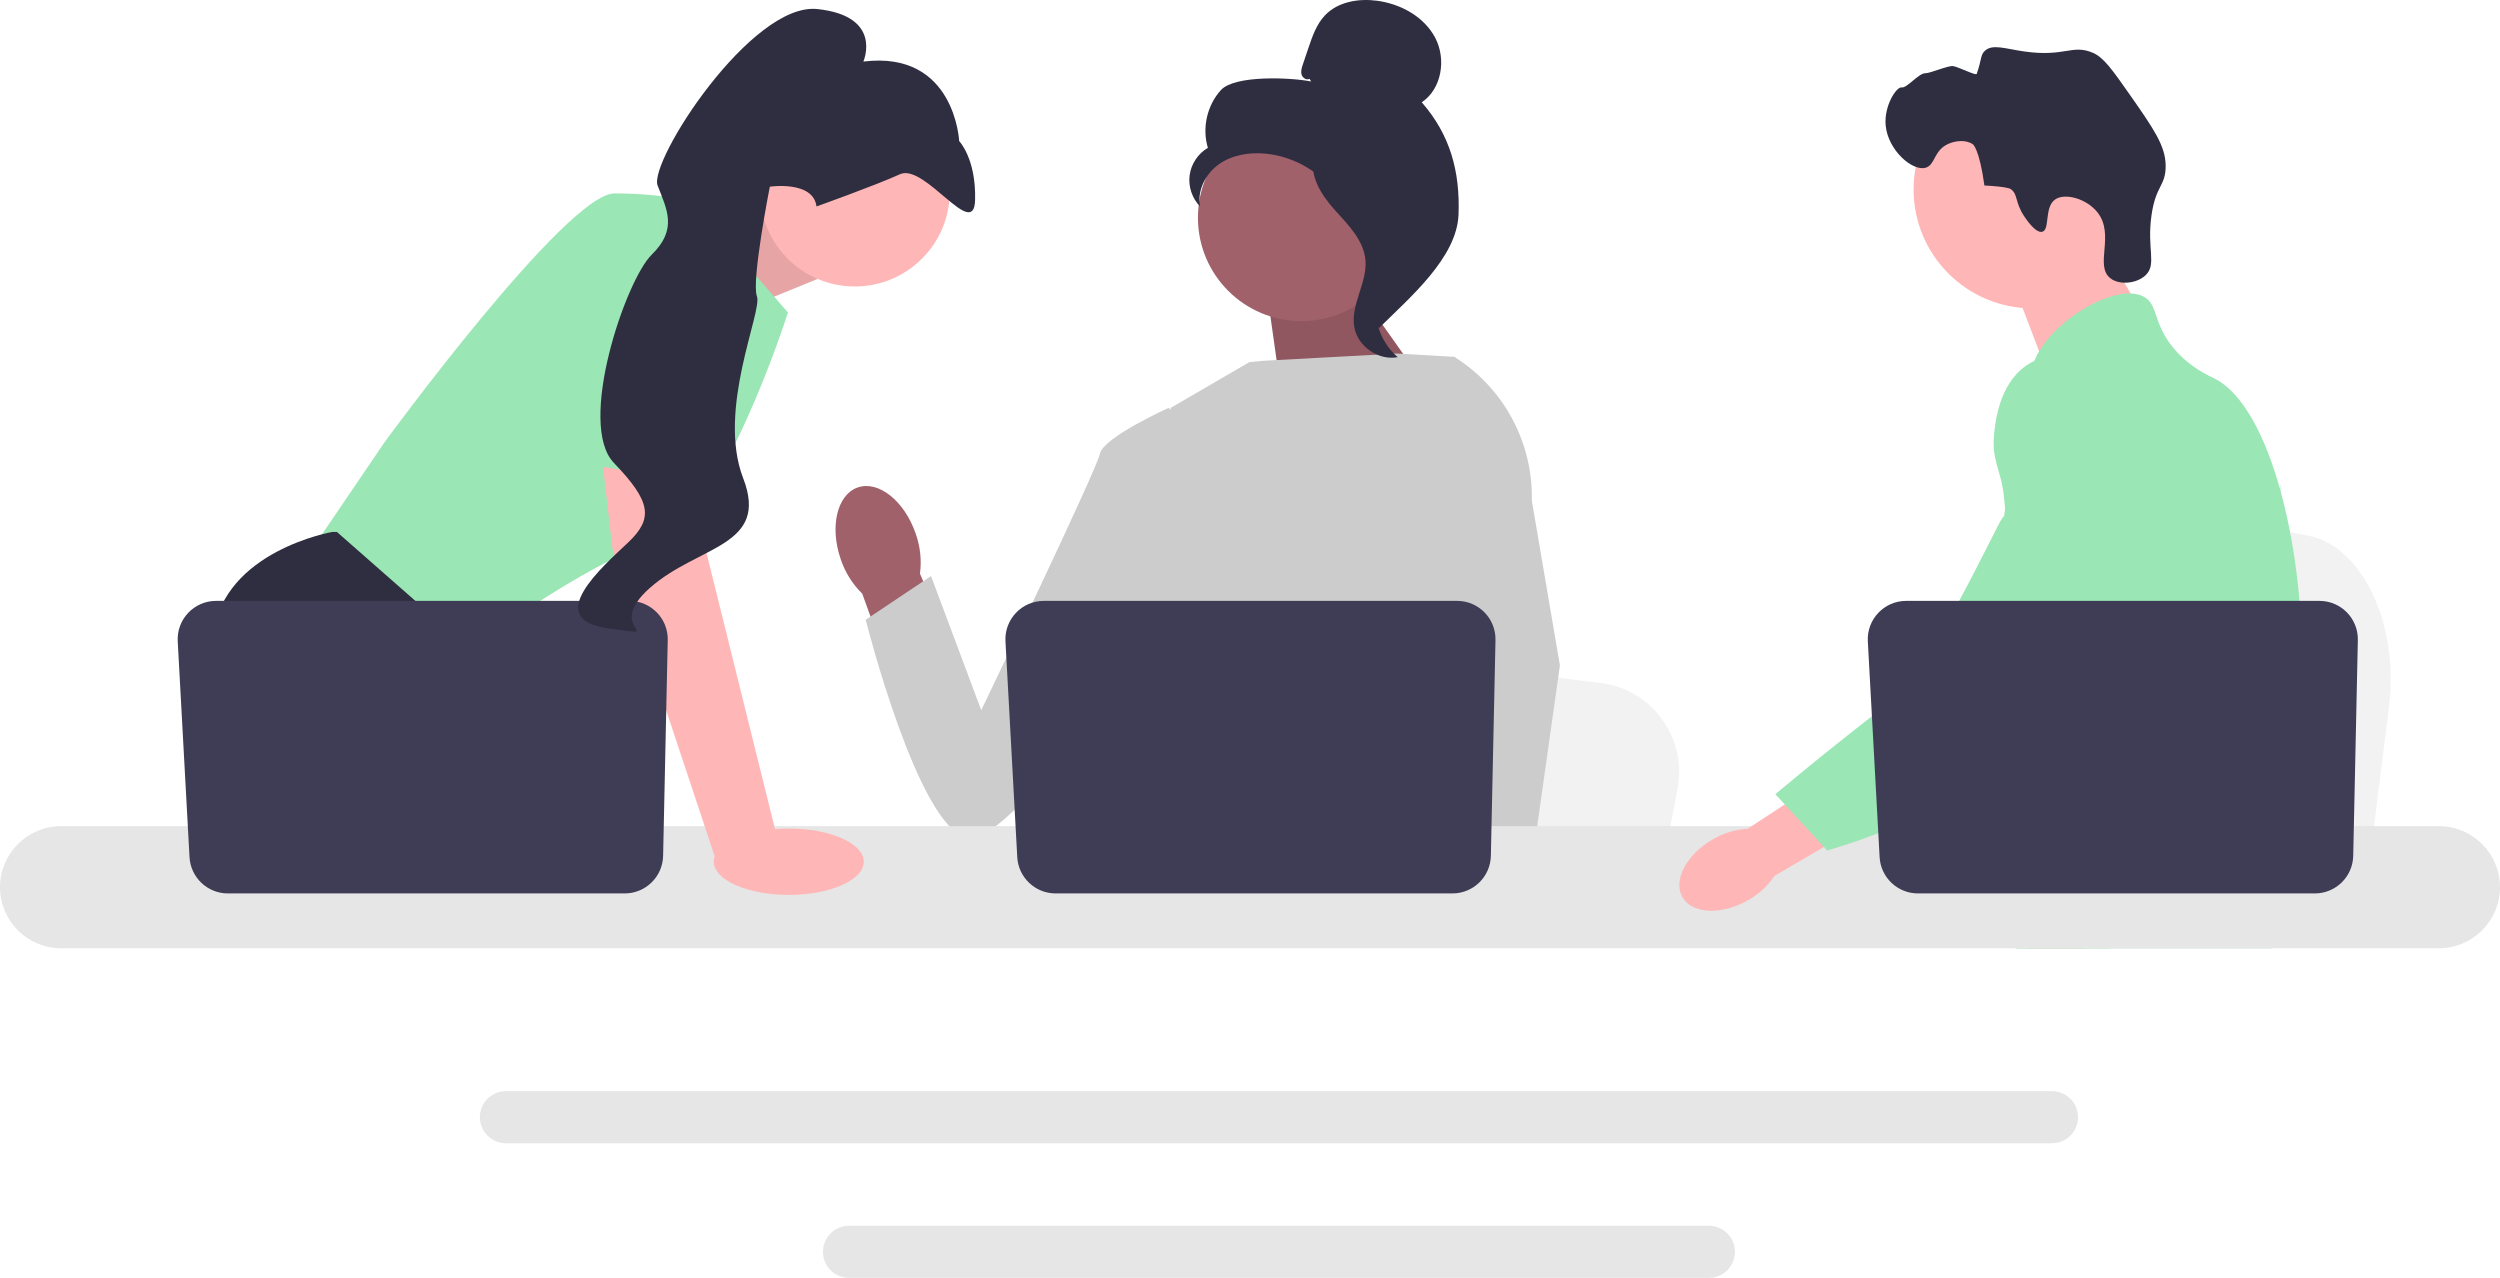
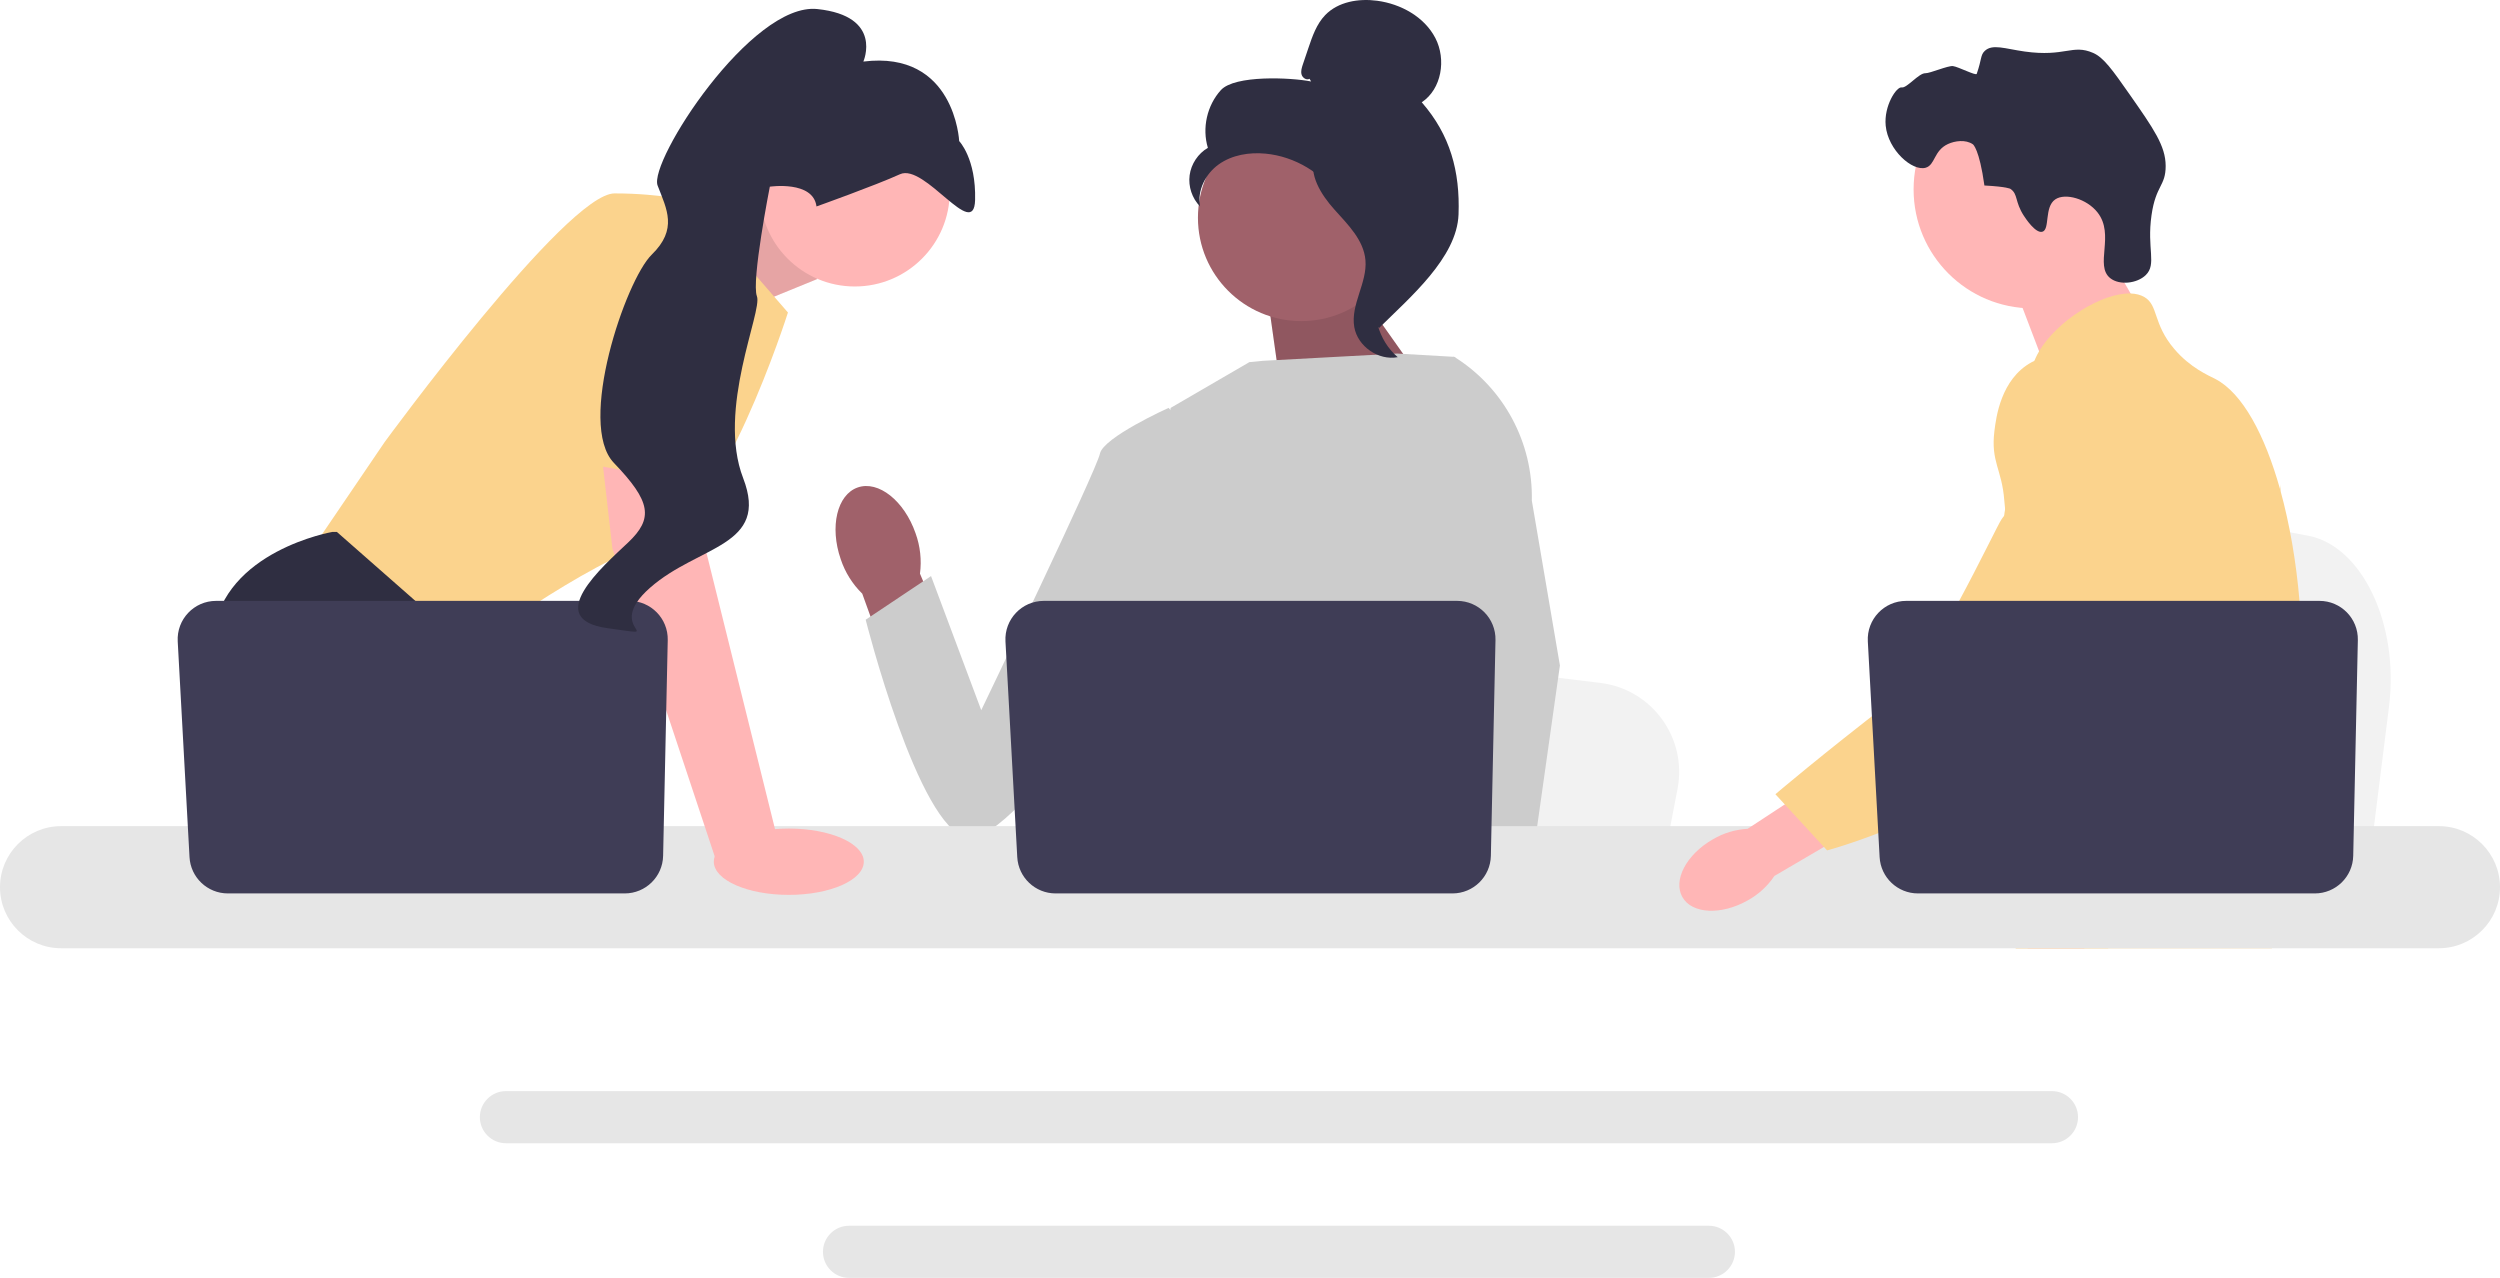
<svg xmlns="http://www.w3.org/2000/svg" width="866.81" height="443.068" viewBox="0 0 866.81 443.068">
  <path d="M828.335,244.952l-2.715,21.622-6.739,53.704h-135.383c1.057-12.037,2.502-29.362,4.046-48.065,.152-1.868,.312-3.748,.464-5.639,3.872-47.014,8.108-100.216,8.108-100.216l17.799,3.316,34.532,6.421,14.071,2.615,37.681,7.017c18.787,3.491,31.71,30.693,28.135,59.226Z" fill="#f2f2f2" />
  <polygon points="725.93 79.358 742.579 108.492 710.58 131.169 696.93 95.358 725.93 79.358" fill="#ffb6b6" />
  <circle cx="704.735" cy="65.675" r="41.244" fill="#ffb6b6" />
  <path d="M701.774,74.896c-3.275-4.984-1.99-7.591-4.731-9.423-0-0-1.103-.737-8.999-1.157h0c-1.768-12.724-3.975-14.267-3.975-14.267-2.543-1.778-6.318-1.201-8.666-.113-4.966,2.3-4.391,7.269-7.735,8.22-4.619,1.314-13.024-6.092-13.852-14.569-.675-6.915,3.78-13.631,5.547-13.276,1.752,.352,5.947-5.003,8.212-4.92,1.547,.056,7.867-2.691,9.567-2.476,1.857,.235,7.978,3.429,8.234,2.699,1.773-5.072,1.252-6.479,2.756-7.93,2.665-2.571,7.026-.781,13.866,.181,14.074,1.978,16.531-2.663,23.743,.483,3.644,1.589,6.692,5.874,12.641,14.38,8.319,11.895,12.479,17.842,12.506,24.779,.027,7.074-3.398,6.625-4.903,17.098-1.675,11.658,1.884,16.989-2.004,20.777-3.005,2.927-9.113,3.622-12.322,1.053-5.494-4.399,1.696-15.012-4.384-22.767-3.732-4.76-11.238-6.878-14.676-4.525-3.888,2.66-1.746,10.469-4.48,11.21-2.341,.634-5.772-4.588-6.343-5.457Z" fill="#2f2e41" />
-   <path d="M797.85,237.338c-1.15,19.67-5.72,25.88-7.32,49.11-.35,5.1-.56,11.02-.56,18.08,0,1.8,.01,3.54,.01,5.24,0,3.62-.069,7.04-.49,10.51-.319,2.77-.869,5.56-1.779,8.5h-88.83c-.01-.02-.01-.04-.021-.06-.52-2.26-.85-4.42-1.1-6.49-.08-.66-.15-1.31-.21-1.95-.08-.75-.15-1.49-.22-2.22-.271-2.91-.54-5.66-1.181-8.29-.859-3.63-2.42-7.05-5.62-10.35-1.31-1.35-2.619-2.4-3.899-3.32-.25-.17-.49-.34-.74-.51-3.54-2.43-6.89-4.18-9.79-9.14-.05-.07-.09-.15-.13-.22-.5-.87-1.8-3.15-2.74-6.19-.99-3.16-1.59-7.13-.51-11.19,2.57-9.62,12.09-10.58,19.87-20.3,.84-1.05,1.67-2.21,2.46-3.5,3.52-5.72,4.47-10.76,5.59-16.75,.18-.97,.34-1.93,.47-2.86,.101-.7,.19-1.39,.261-2.07,.619-5.71,.319-10.63-.41-15.03-2.38-14.41-9.4-23.33-4.44-36.26,1.561-4.06,3.771-7.11,6-9.72,4.72-5.53,9.57-9.12,8.73-16.26-.851-7.2-6.311-8.19-6.92-14.48-.311-3.18,.729-6.53,2.68-9.82v-.01c6.24-10.59,21.82-20.34,31.72-20.03,1.83,.05,3.45,.46,4.8,1.25,4.891,2.88,2.851,9.17,10.341,17.99,5.569,6.55,11.869,9.17,14.26,10.41,9.47,4.94,17.17,19.51,22.399,38.14,.04,.14,.08,.28,.12,.43,3.23,11.67,5.511,24.92,6.641,38.36,.479,5.69,.76,11.41,.819,17.07,.051,4.52-.05,8.44-.26,11.93Z" fill="#9ae6b4" />
+   <path d="M797.85,237.338c-1.15,19.67-5.72,25.88-7.32,49.11-.35,5.1-.56,11.02-.56,18.08,0,1.8,.01,3.54,.01,5.24,0,3.62-.069,7.04-.49,10.51-.319,2.77-.869,5.56-1.779,8.5h-88.83c-.01-.02-.01-.04-.021-.06-.52-2.26-.85-4.42-1.1-6.49-.08-.66-.15-1.31-.21-1.95-.08-.75-.15-1.49-.22-2.22-.271-2.91-.54-5.66-1.181-8.29-.859-3.63-2.42-7.05-5.62-10.35-1.31-1.35-2.619-2.4-3.899-3.32-.25-.17-.49-.34-.74-.51-3.54-2.43-6.89-4.18-9.79-9.14-.05-.07-.09-.15-.13-.22-.5-.87-1.8-3.15-2.74-6.19-.99-3.16-1.59-7.13-.51-11.19,2.57-9.62,12.09-10.58,19.87-20.3,.84-1.05,1.67-2.21,2.46-3.5,3.52-5.72,4.47-10.76,5.59-16.75,.18-.97,.34-1.93,.47-2.86,.101-.7,.19-1.39,.261-2.07,.619-5.71,.319-10.63-.41-15.03-2.38-14.41-9.4-23.33-4.44-36.26,1.561-4.06,3.771-7.11,6-9.72,4.72-5.53,9.57-9.12,8.73-16.26-.851-7.2-6.311-8.19-6.92-14.48-.311-3.18,.729-6.53,2.68-9.82v-.01c6.24-10.59,21.82-20.34,31.72-20.03,1.83,.05,3.45,.46,4.8,1.25,4.891,2.88,2.851,9.17,10.341,17.99,5.569,6.55,11.869,9.17,14.26,10.41,9.47,4.94,17.17,19.51,22.399,38.14,.04,.14,.08,.28,.12,.43,3.23,11.67,5.511,24.92,6.641,38.36,.479,5.69,.76,11.41,.819,17.07,.051,4.52-.05,8.44-.26,11.93Z" fill="#FBD38D" />
  <g>
    <polygon points="731.331 304.728 729.52 309.768 728.38 312.927 725.74 320.278 722.68 328.778 703.01 328.778 706.31 320.278 707.84 316.318 710.38 309.768 714.64 298.768 731.331 304.728" fill="#ffb6b6" />
-     <path d="M790.84,167.827c-.05,.65-.12,1.37-.19,2.15-.779,7.94-2.62,22.15-5.31,38.36-1.42,8.55-3.08,17.66-4.95,26.71-4.02,19.53-9.02,38.76-14.67,51.4-1.01,2.28-2.05,4.34-3.11,6.16-.81,1.39-1.66,2.76-2.55,4.11-2.88,4.43-6.11,8.63-9.46,12.55-.13,.17-.28,.33-.43,.5-.54,.64-1.101,1.27-1.66,1.9-2.74,3.09-5.54,5.97-8.25,8.61-3.3,3.22-6.48,6.07-9.33,8.5h-31.94l-.13-.06-4.6-2.04s1.31-1.54,3.5-4.45c.45-.59,.93-1.24,1.45-1.95,.64-.87,1.33-1.83,2.069-2.87,1.54-2.18,3.29-4.74,5.17-7.64,3.641-5.61,7.79-12.51,11.98-20.5,.48-.93,.97-1.87,1.46-2.82,.01-.03,.03-.06,.04-.09,.83-1.62,1.65-3.29,2.47-4.99,6.95-14.46,8.94-26.46,9.511-30.35,.8-5.5,1.909-13.19,1.609-21.65-.2-5.58-1.01-11.48-2.939-17.34v-.01c-.4-1.23-.851-2.46-1.36-3.68-.91-2.19-1.99-4.35-3.271-6.48-5.649-9.38-10.239-9.77-13.89-19.99-1.08-3.03-3.53-9.87-2.78-17.09v-.01c.091-.89,.24-1.79,.44-2.69v-.01c.05-.25,.12-.51,.19-.76,.569-2.21,1.51-4.4,2.939-6.48,2.79-4.04,6.6-6.44,10.01-7.87l.011-.01c3.939-1.64,7.34-1.99,8-2.05,14.609-1.3,25.939,10.98,32.13,17.69,2.39,2.59,4.58,4.76,6.58,6.53,15.569,13.9,19.84,5.02,20.949,.43,.17-.71,.261-1.32,.311-1.72Z" fill="#9ae6b4" />
-     <path d="M790.89,167.308c0,.05-.01,.22-.05,.5,.02-.15,.03-.3,.04-.44,0-.03,0-.05,.01-.06Z" fill="#9ae6b4" />
+     <path d="M790.84,167.827c-.05,.65-.12,1.37-.19,2.15-.779,7.94-2.62,22.15-5.31,38.36-1.42,8.55-3.08,17.66-4.95,26.71-4.02,19.53-9.02,38.76-14.67,51.4-1.01,2.28-2.05,4.34-3.11,6.16-.81,1.39-1.66,2.76-2.55,4.11-2.88,4.43-6.11,8.63-9.46,12.55-.13,.17-.28,.33-.43,.5-.54,.64-1.101,1.27-1.66,1.9-2.74,3.09-5.54,5.97-8.25,8.61-3.3,3.22-6.48,6.07-9.33,8.5h-31.94l-.13-.06-4.6-2.04s1.31-1.54,3.5-4.45c.45-.59,.93-1.24,1.45-1.95,.64-.87,1.33-1.83,2.069-2.87,1.54-2.18,3.29-4.74,5.17-7.64,3.641-5.61,7.79-12.51,11.98-20.5,.48-.93,.97-1.87,1.46-2.82,.01-.03,.03-.06,.04-.09,.83-1.62,1.65-3.29,2.47-4.99,6.95-14.46,8.94-26.46,9.511-30.35,.8-5.5,1.909-13.19,1.609-21.65-.2-5.58-1.01-11.48-2.939-17.34v-.01c-.4-1.23-.851-2.46-1.36-3.68-.91-2.19-1.99-4.35-3.271-6.48-5.649-9.38-10.239-9.77-13.89-19.99-1.08-3.03-3.53-9.87-2.78-17.09v-.01c.091-.89,.24-1.79,.44-2.69v-.01c.05-.25,.12-.51,.19-.76,.569-2.21,1.51-4.4,2.939-6.48,2.79-4.04,6.6-6.44,10.01-7.87l.011-.01c3.939-1.64,7.34-1.99,8-2.05,14.609-1.3,25.939,10.98,32.13,17.69,2.39,2.59,4.58,4.76,6.58,6.53,15.569,13.9,19.84,5.02,20.949,.43,.17-.71,.261-1.32,.311-1.72Z" fill="#FBD38D" />
+     <path d="M790.89,167.308c0,.05-.01,.22-.05,.5,.02-.15,.03-.3,.04-.44,0-.03,0-.05,.01-.06Z" fill="#FBD38D" />
  </g>
  <path d="M711.47,378.318H175.42c-4.98,0-9.04,4.05-9.04,9.03,0,4.99,4.06,9.04,9.04,9.04H711.47c4.979,0,9.03-4.05,9.03-9.04,0-4.98-4.051-9.03-9.03-9.03Z" fill="#e6e6e6" />
  <path d="M592.51,424.998H294.37c-4.98,0-9.03,4.05-9.03,9.03s4.05,9.04,9.03,9.04h298.14c4.98,0,9.04-4.06,9.04-9.04s-4.06-9.03-9.04-9.03Z" fill="#e6e6e6" />
  <polygon points="235.069 81.275 268.853 67.057 283.344 96.762 247.842 111.253 235.069 81.275" fill="#ffb6b6" />
  <polygon points="235.069 81.275 268.853 67.057 283.344 96.762 247.842 111.253 235.069 81.275" opacity=".1" />
-   <path d="M239.872,69.955l33.328,38.4s-23.185,73.177-46.369,79.698-65.932,38.4-65.932,38.4l-53.615-34.777,26.083-38.4s63.034-86.218,79.698-86.218c16.664,0,26.807,2.898,26.807,2.898Z" fill="#9ae6b4" />
+   <path d="M239.872,69.955l33.328,38.4s-23.185,73.177-46.369,79.698-65.932,38.4-65.932,38.4l-53.615-34.777,26.083-38.4s63.034-86.218,79.698-86.218c16.664,0,26.807,2.898,26.807,2.898Z" fill="#FBD38D" />
  <path d="M194.843,320.278H117.261l-4.905-6.557-20.026-26.771-4.608-6.158s-17.389-31.879-13.766-60.86c3.623-28.981,41.298-35.502,41.298-35.502h1.55l46.123,40.53-2.753,37.719,14.606,24.272,20.062,33.328Z" fill="#2f2e41" />
  <polygon points="133.15 320.278 112.356 320.278 112.356 289.486 133.15 320.278" fill="#2f2e41" />
  <path d="M581.644,273.532l-2.587,13.418-6.419,33.328h-128.958c1.007-7.47,2.384-18.222,3.854-29.829,.145-1.159,.297-2.326,.442-3.499,3.688-29.177,7.723-62.193,7.723-62.193l16.954,2.058,32.893,3.985,13.404,1.623,35.893,4.354c17.896,2.166,30.205,19.048,26.8,36.755Z" fill="#f2f2f2" />
  <path d="M764.144,320.278h-69.945c1.065-1.253,1.666-1.978,1.666-1.978l20.968-3.463,43.203-7.129s1.971,5.093,4.108,12.571Z" fill="#2f2e41" />
  <polygon points="467.455 95.766 497.873 138.784 444.814 140.369 439.119 99.942 467.455 95.766" fill="#a0616a" />
  <polygon points="467.455 95.766 497.873 138.784 444.814 140.369 439.119 99.942 467.455 95.766" opacity=".1" />
  <path id="uuid-ae755ff6-bb09-410e-86b1-7d1b81a37005-89" d="M317.446,184.896c-3.903-11.259-12.876-18.372-20.041-15.887-7.165,2.485-9.808,13.625-5.902,24.888,1.499,4.52,4.058,8.616,7.464,11.945l17.14,47.497,22.117-8.518-19.245-45.919c.615-4.724,.089-9.526-1.533-14.005Z" fill="#a0616a" />
  <path d="M523.347,162.977l-.042,43.841-4.079,16.193-8.39,33.306-6.108,30.633-4.55,22.822-1.623,8.151c-1.224,.819-2.442,1.601-3.659,2.355h-105.976c-6.021-3.615-9.39-6.427-9.39-6.427,0,0,1.666-1.565,3.572-4.079,3.217-4.246,7.108-11.201,4.724-17.845-.5-1.391-.63-3.086-.478-4.977,.971-12.476,14.056-33.574,14.056-33.574l-2.71-31.314-1.188-13.722,8.378-66.91,27.307-15.874,4.714-.456,46.536-2.514,19.234,1.108,.877,.239,18.794,39.045Z" fill="#ccc" />
  <g>
    <polygon points="525.414 320.278 502.229 320.278 501.208 309.772 501.186 309.562 507.75 309.113 524.827 307.947 525.124 314.235 525.356 319.061 525.414 320.278" fill="#ffb6b6" />
    <path d="M531.121,173.576l9.739,57.143-7.948,56.23-1.239,8.752-2.188,15.454-.674,4.753,.022,.514,.167,3.855h-27.532l-1.014-10.506-.087-.942-2.072-21.518-.036-.362-4.398-45.63,8.622-32.98,.638-2.427v-.007l3.751-56.469-2.905-25.663-.029-.239c.058,.036,.109,.073,.167,.109,.152,.094,.304,.188,.449,.29,16.925,10.737,27.01,29.575,26.568,49.644Z" fill="#ccc" />
  </g>
  <path d="M415.748,152.379l-10.587-10.951s-22.664,10.218-23.794,15.886c-1.13,5.669-41.146,88.926-41.146,88.926l-17.41-46.499-22.662,15.13s18.184,72.192,35.19,75.581,74.002-85.446,74.002-85.446l6.408-52.628Z" fill="#ccc" />
  <path d="M845.64,286.447H21.16c-11.67,0-21.16,9.5-21.16,21.17s9.49,21.16,21.16,21.16H845.64c11.67,0,21.17-9.49,21.17-21.16s-9.5-21.17-21.17-21.17Z" fill="#e6e6e6" />
  <path d="M518.522,221.94l-1.603,74.802c-.155,7.241-6.07,13.03-13.312,13.03h-137.603c-7.071,0-12.91-5.528-13.296-12.589l-4.089-74.802c-.417-7.628,5.656-14.042,13.296-14.042h143.295c7.466,0,13.472,6.137,13.312,13.601Z" fill="#3f3d56" />
  <circle cx="296.385" cy="66.41" r="32.922" fill="#ffb6b6" />
  <polygon points="241.321 152.551 244.944 191.675 269.578 290.935 248.296 298.394 212.34 190.226 207.374 146.755 241.321 152.551" fill="#ffb6b6" />
  <path d="M231.522,221.94l-1.603,74.802c-.155,7.241-6.07,13.03-13.312,13.03H79.004c-7.071,0-12.91-5.528-13.296-12.589l-4.089-74.802c-.417-7.628,5.656-14.042,13.296-14.042H218.21c7.466,0,13.472,6.137,13.312,13.601Z" fill="#3f3d56" />
  <ellipse cx="273.5" cy="298.778" rx="26" ry="11.5" fill="#ffb6b6" />
-   <path d="M190.242,158.532l14.853-79.158s41.298-5.796,42.747,7.97-1.035,81.042-1.035,81.042l-56.564-9.853Z" fill="#9ae6b4" />
+   <path d="M190.242,158.532l14.853-79.158s41.298-5.796,42.747,7.97-1.035,81.042-1.035,81.042l-56.564-9.853Z" fill="#FBD38D" />
  <path d="M283.095,71.586s20.365-7.268,28.956-11.179c8.591-3.911,25.657,23.366,26.037,8.96,.38-14.406-5.518-20.447-5.518-20.447,0,0-1.473-31.515-33.223-27.575,0,0,6.984-15.767-15.941-18.205-22.925-2.438-58.589,52.921-55.395,61.194,3.194,8.273,7.023,15.113-2.039,23.959-9.062,8.846-26.03,58.769-13.12,72.203,12.91,13.434,13.758,19.264,4.912,27.621-8.846,8.358-29.754,26.53-7.147,29.685,22.607,3.155-2.068,.799,14.786-14.026,16.854-14.825,41.447-14.219,32.265-38.005-9.183-23.785,6.771-57.869,4.775-63.04-1.996-5.171,4.473-38.005,4.473-38.005,0,0,15.055-2.212,16.181,6.86Z" fill="#2f2e41" />
  <g>
    <circle cx="451.191" cy="75.499" r="35.838" fill="#a0616a" />
    <path d="M454.051,27.317c-1.037,.605-2.426-.311-2.759-1.464-.333-1.154,.055-2.379,.439-3.516l1.934-5.727c1.371-4.062,2.827-8.266,5.797-11.357,4.483-4.666,11.607-5.853,18.02-4.993,8.236,1.104,16.362,5.564,20.191,12.939,3.829,7.375,2.199,17.665-4.72,22.266,9.862,11.303,13.3,23.901,12.757,38.892-.543,14.991-16.879,28.788-27.533,39.348-2.379-1.442-4.542-8.201-3.234-10.656,1.308-2.455-.566-5.3,1.054-7.561,1.62-2.262,2.976,1.34,1.338-.909-1.034-1.419,3.001-4.684,1.464-5.533-7.432-4.108-9.903-13.371-14.571-20.465-5.63-8.556-15.265-14.35-25.462-15.312-5.617-.53-11.55,.43-16.154,3.691-4.604,3.261-7.585,9.089-6.517,14.629-2.765-2.808-4.141-6.922-3.622-10.828,.519-3.906,2.922-7.518,6.325-9.506-2.069-6.841-.297-14.711,4.505-20.005,4.802-5.294,24.28-4.392,31.291-2.999l-.542-.93Z" fill="#2f2e41" />
    <path d="M455.14,53.475c9.285,1.002,15.989,9.045,21.65,16.473,3.263,4.281,6.681,9.009,6.599,14.391-.083,5.441-3.721,10.109-5.46,15.265-2.842,8.429-.072,18.457,6.693,24.233-6.685,1.269-13.911-3.744-15.065-10.449-1.343-7.806,4.574-15.34,3.873-23.23-.617-6.951-6.095-12.301-10.752-17.498-4.657-5.197-9.03-12.094-6.888-18.735l-.65-.45Z" fill="#2f2e41" />
  </g>
  <g>
    <path id="uuid-aec20554-f6ec-4c5b-9d97-717cd04239bf-90" d="M593.947,290.977c-9.197,5.231-13.952,14.216-10.623,20.069,3.33,5.852,13.483,6.355,22.683,1.121,3.703-2.04,6.864-4.938,9.218-8.45l38.687-22.656-11.019-17.928-36.969,24.238c-4.223,.228-8.331,1.465-11.978,3.607Z" fill="#ffb6b6" />
-     <path d="M724.935,124.841c-1.156-.458-11.3-4.3-20.561,.772-10.638,5.826-12.281,19.126-12.858,23.791-1.331,10.776,2.591,13.191,3.419,24.101,1.549,20.41,5.633-2.874-.889,6.442-2.258,3.225-25.317,53.198-38.034,62.986-24.733,19.037-40.439,32.444-40.439,32.444l17.93,19.477s28.333-7.549,53.376-23.81c25.688-16.68,38.532-25.02,48.469-41.335,.856-1.405,21.331-36.176,10.335-74.624-2.508-8.77-7.104-24.839-20.747-30.245Z" fill="#9ae6b4" />
+     <path d="M724.935,124.841c-1.156-.458-11.3-4.3-20.561,.772-10.638,5.826-12.281,19.126-12.858,23.791-1.331,10.776,2.591,13.191,3.419,24.101,1.549,20.41,5.633-2.874-.889,6.442-2.258,3.225-25.317,53.198-38.034,62.986-24.733,19.037-40.439,32.444-40.439,32.444l17.93,19.477s28.333-7.549,53.376-23.81c25.688-16.68,38.532-25.02,48.469-41.335,.856-1.405,21.331-36.176,10.335-74.624-2.508-8.77-7.104-24.839-20.747-30.245Z" fill="#FBD38D" />
  </g>
  <path d="M817.522,221.94l-1.603,74.802c-.155,7.241-6.07,13.03-13.312,13.03h-137.603c-7.071,0-12.91-5.528-13.296-12.589l-4.089-74.802c-.417-7.628,5.656-14.042,13.296-14.042h143.295c7.466,0,13.472,6.137,13.312,13.601Z" fill="#3f3d56" />
</svg>
